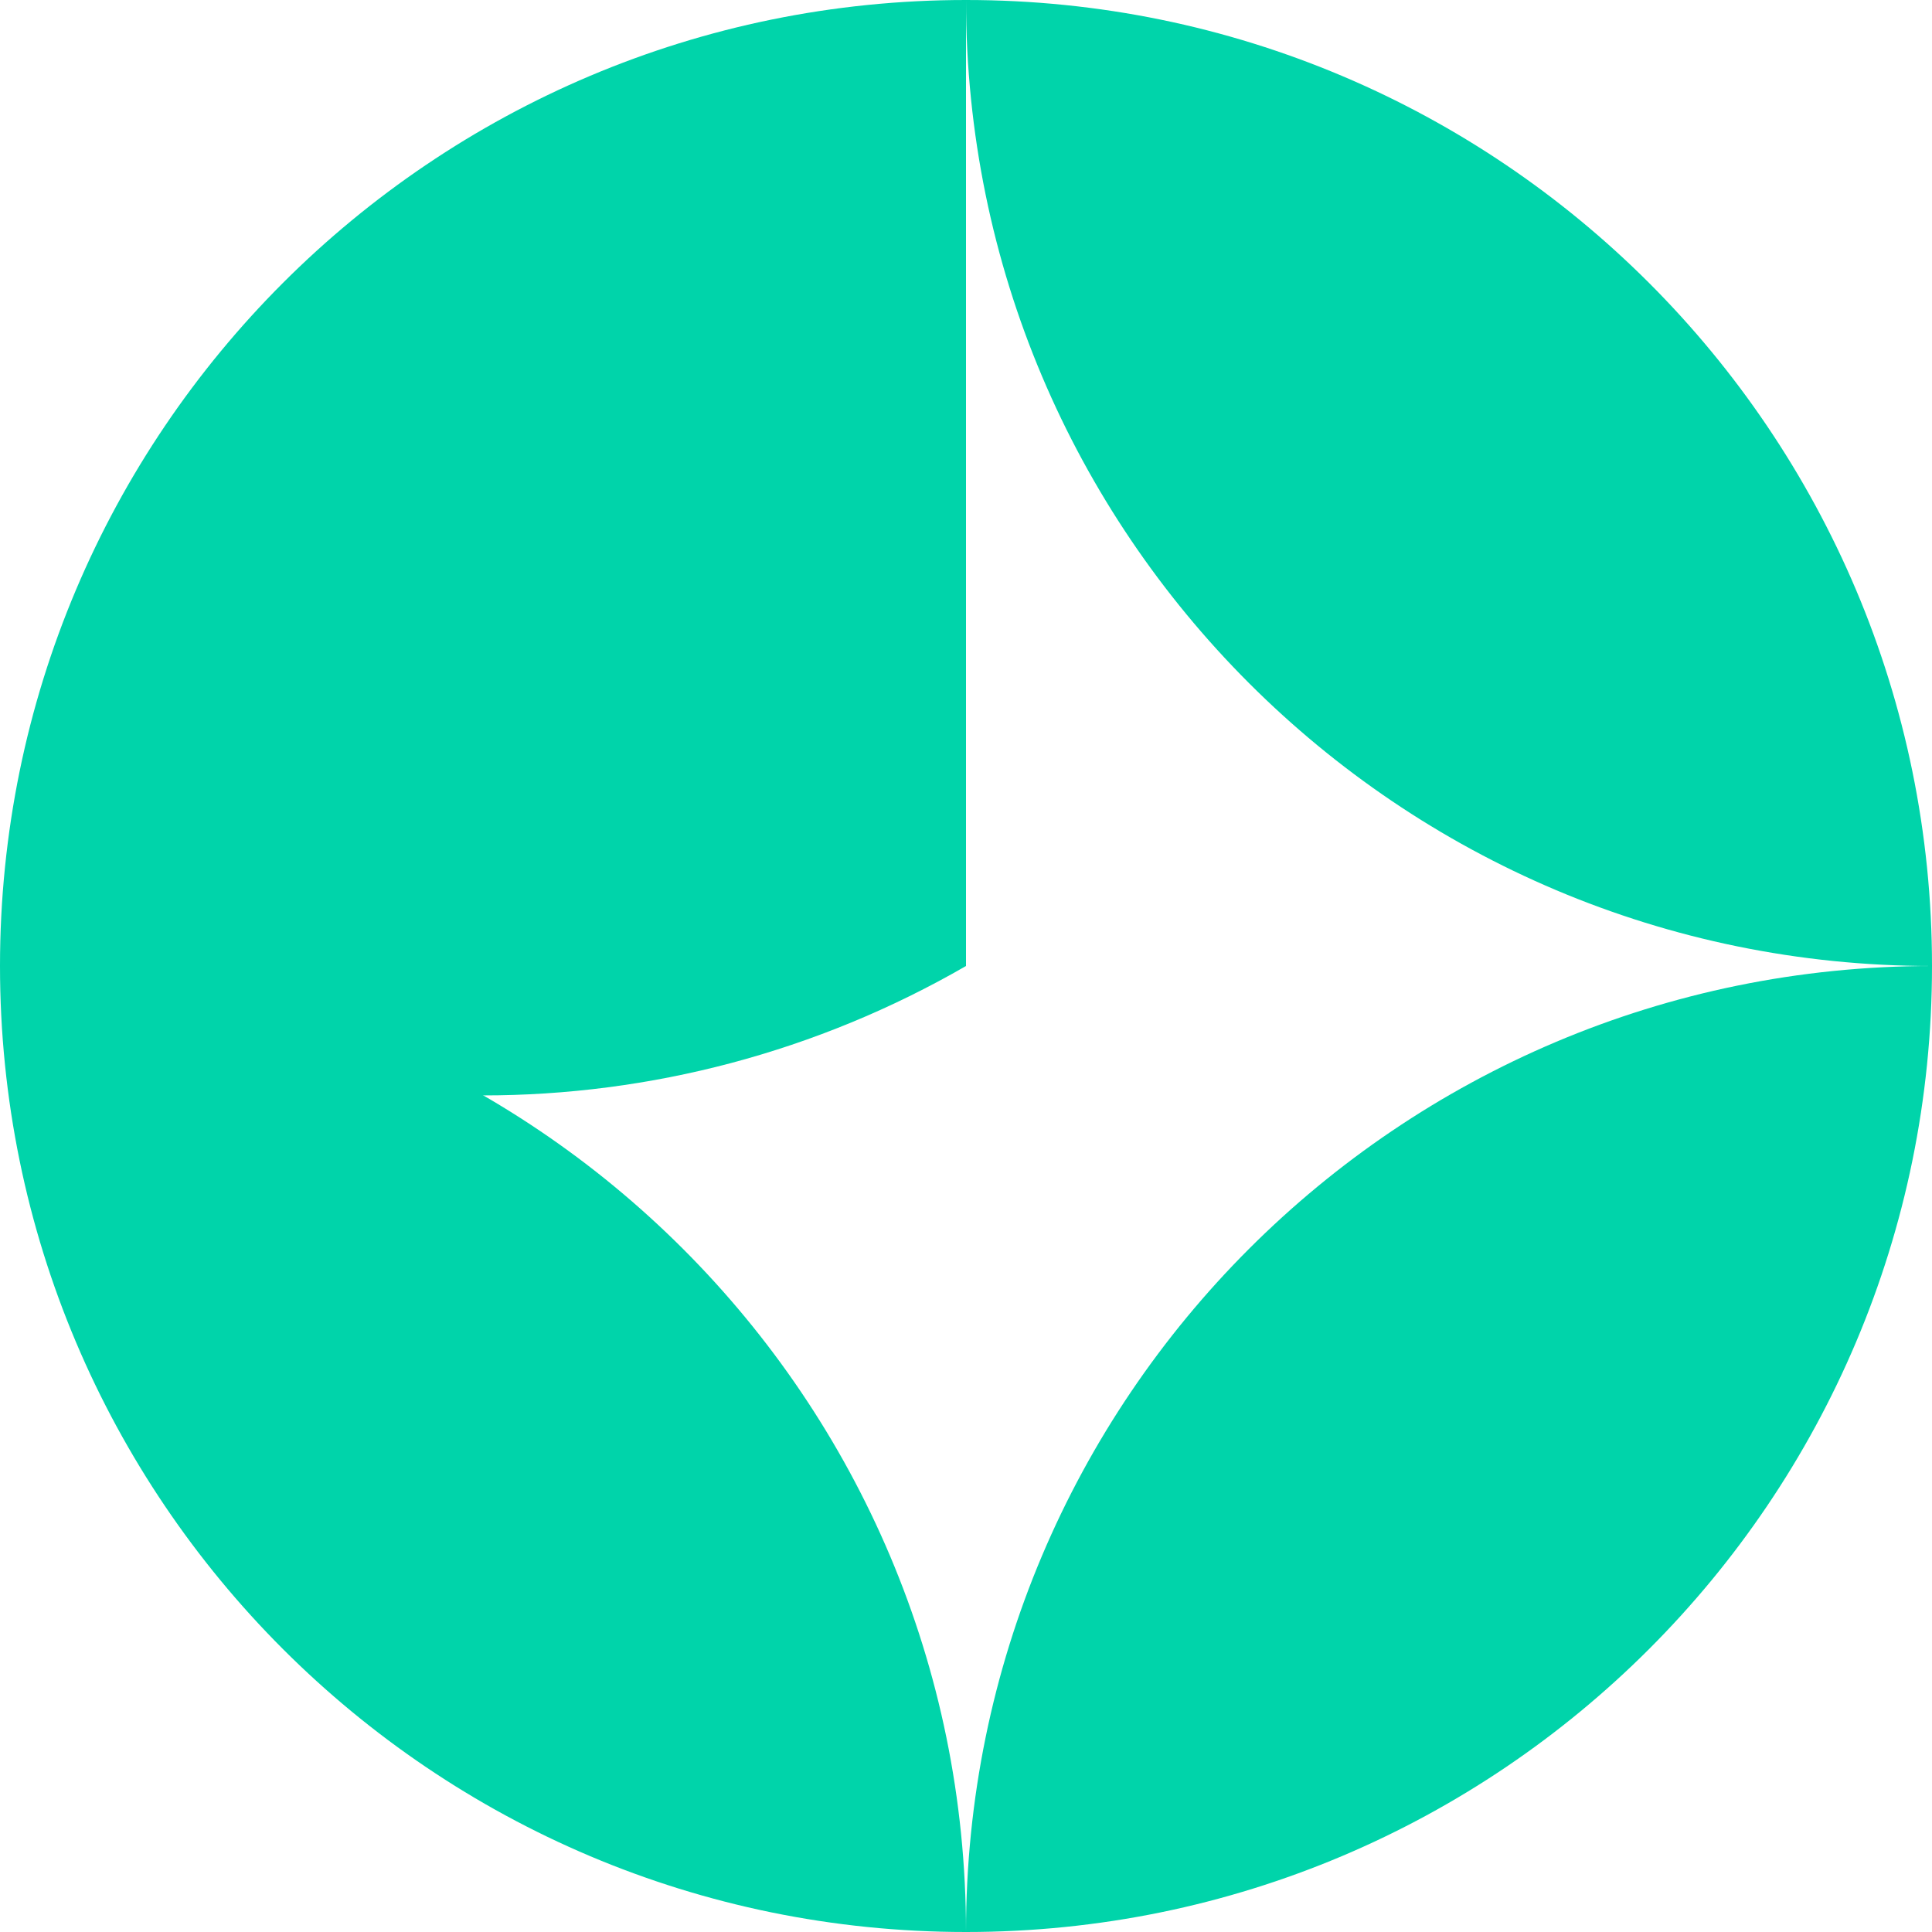
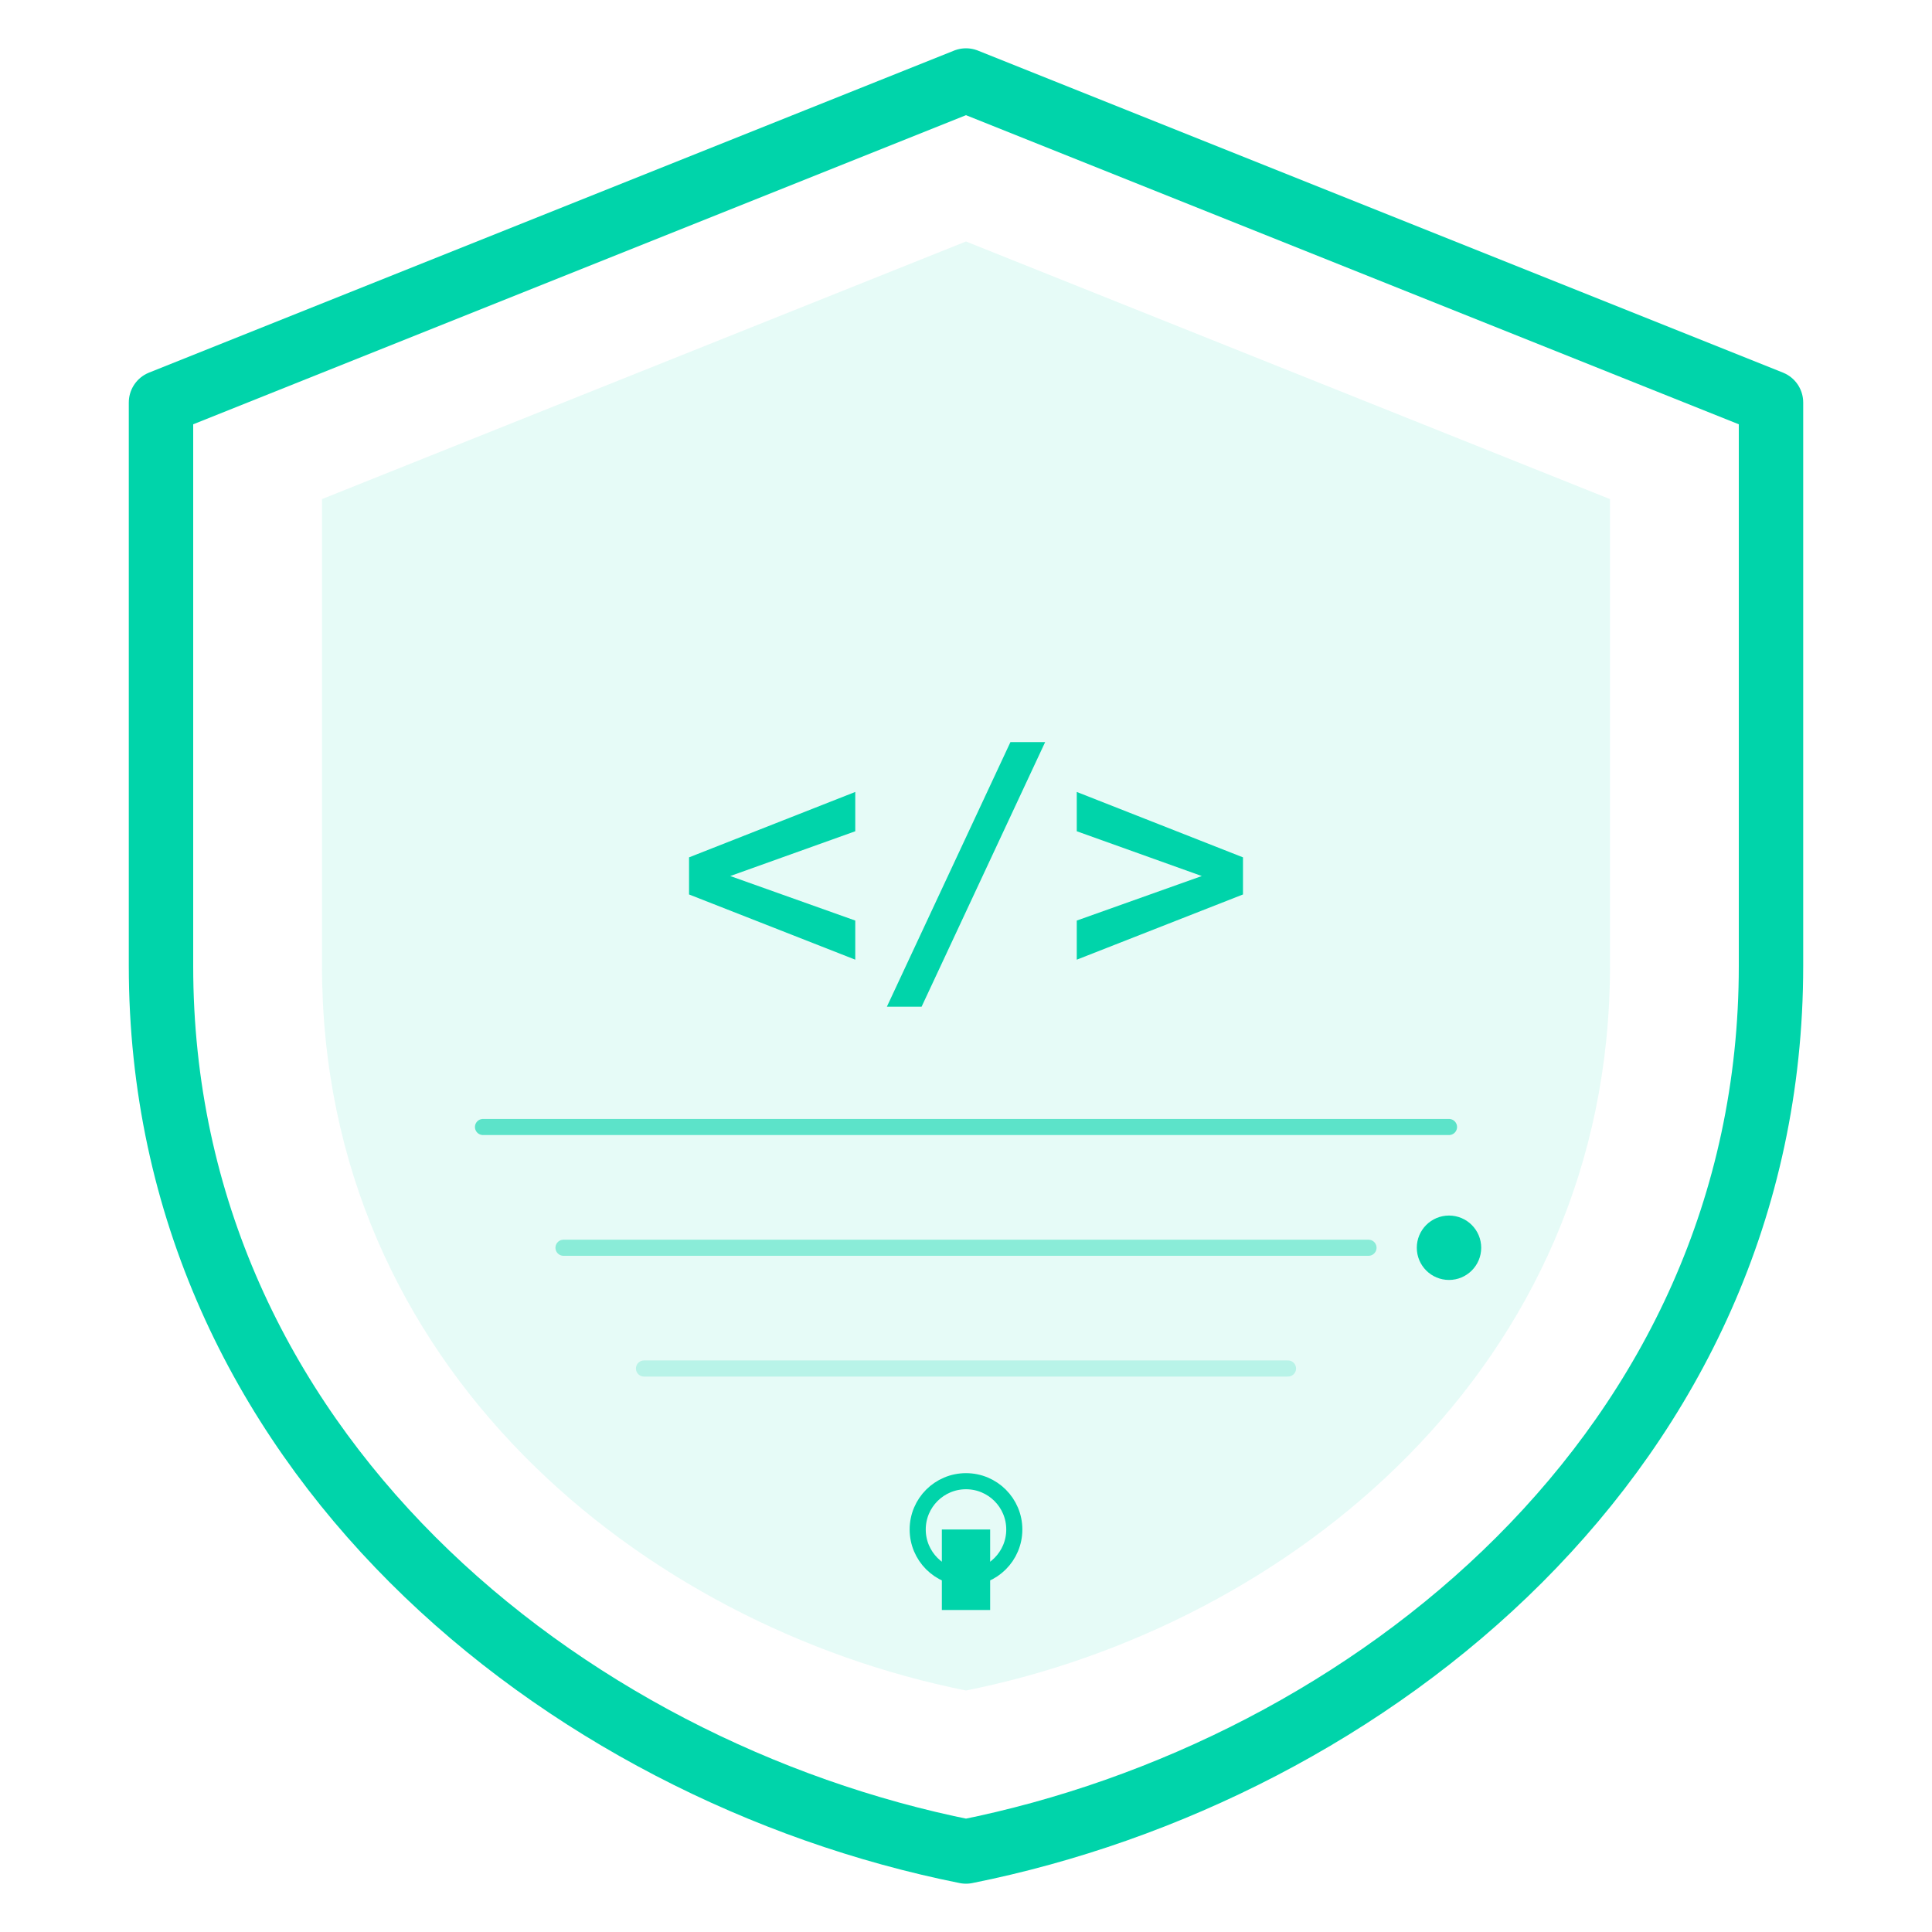
<svg xmlns="http://www.w3.org/2000/svg" viewBox="0 0 480 480">
-   <path fill="#00d4aa" d="M240 0A240 240 0 0 0 0 240a240 240 0 0 0 240 0Z" />
-   <path fill="#00d4aa" d="M240 480A240 240 0 0 0 0 240a240 240 0 0 0 240 240Z" />
-   <path fill="#00d4aa" d="M480 240A240 240 0 0 0 240 0a240 240 0 0 0 240 240Z" />
-   <path fill="#00d4aa" d="M480 240a240 240 0 0 0-240 240 240 240 0 0 0 240-240Z" />
+   <path d="M240 20 L440 100 L440 240 C440 360 340 440 240 460 C140 440 40 360 40 240 L40 100 Z" fill="none" stroke="#00d4aa" stroke-width="16" stroke-linejoin="round" />
+   <path d="M240 60 L400 124 L400 240 C400 340 320 404 240 420 C160 404 80 340 80 240 L80 124 Z" fill="rgba(0, 212, 170, 0.1)" />
+   <text x="240" y="220" font-family="monospace" font-size="80" font-weight="bold" fill="#00d4aa" text-anchor="middle" dominant-baseline="middle">
+     &lt;/&gt;
+   </text>
+   <line x1="120" y1="280" x2="360" y2="280" stroke="#00d4aa" stroke-width="4" stroke-linecap="round" opacity="0.6" />
+   <line x1="140" y1="310" x2="340" y2="310" stroke="#00d4aa" stroke-width="4" stroke-linecap="round" opacity="0.4" />
+   <line x1="160" y1="340" x2="320" y2="340" stroke="#00d4aa" stroke-width="4" stroke-linecap="round" opacity="0.2" />
+   <circle cx="360" cy="310" r="8" fill="#00d4aa" />
+   <circle cx="240" cy="380" r="12" fill="none" stroke="#00d4aa" stroke-width="4" />
+   <rect x="234" y="380" width="12" height="20" fill="#00d4aa" />
</svg>
